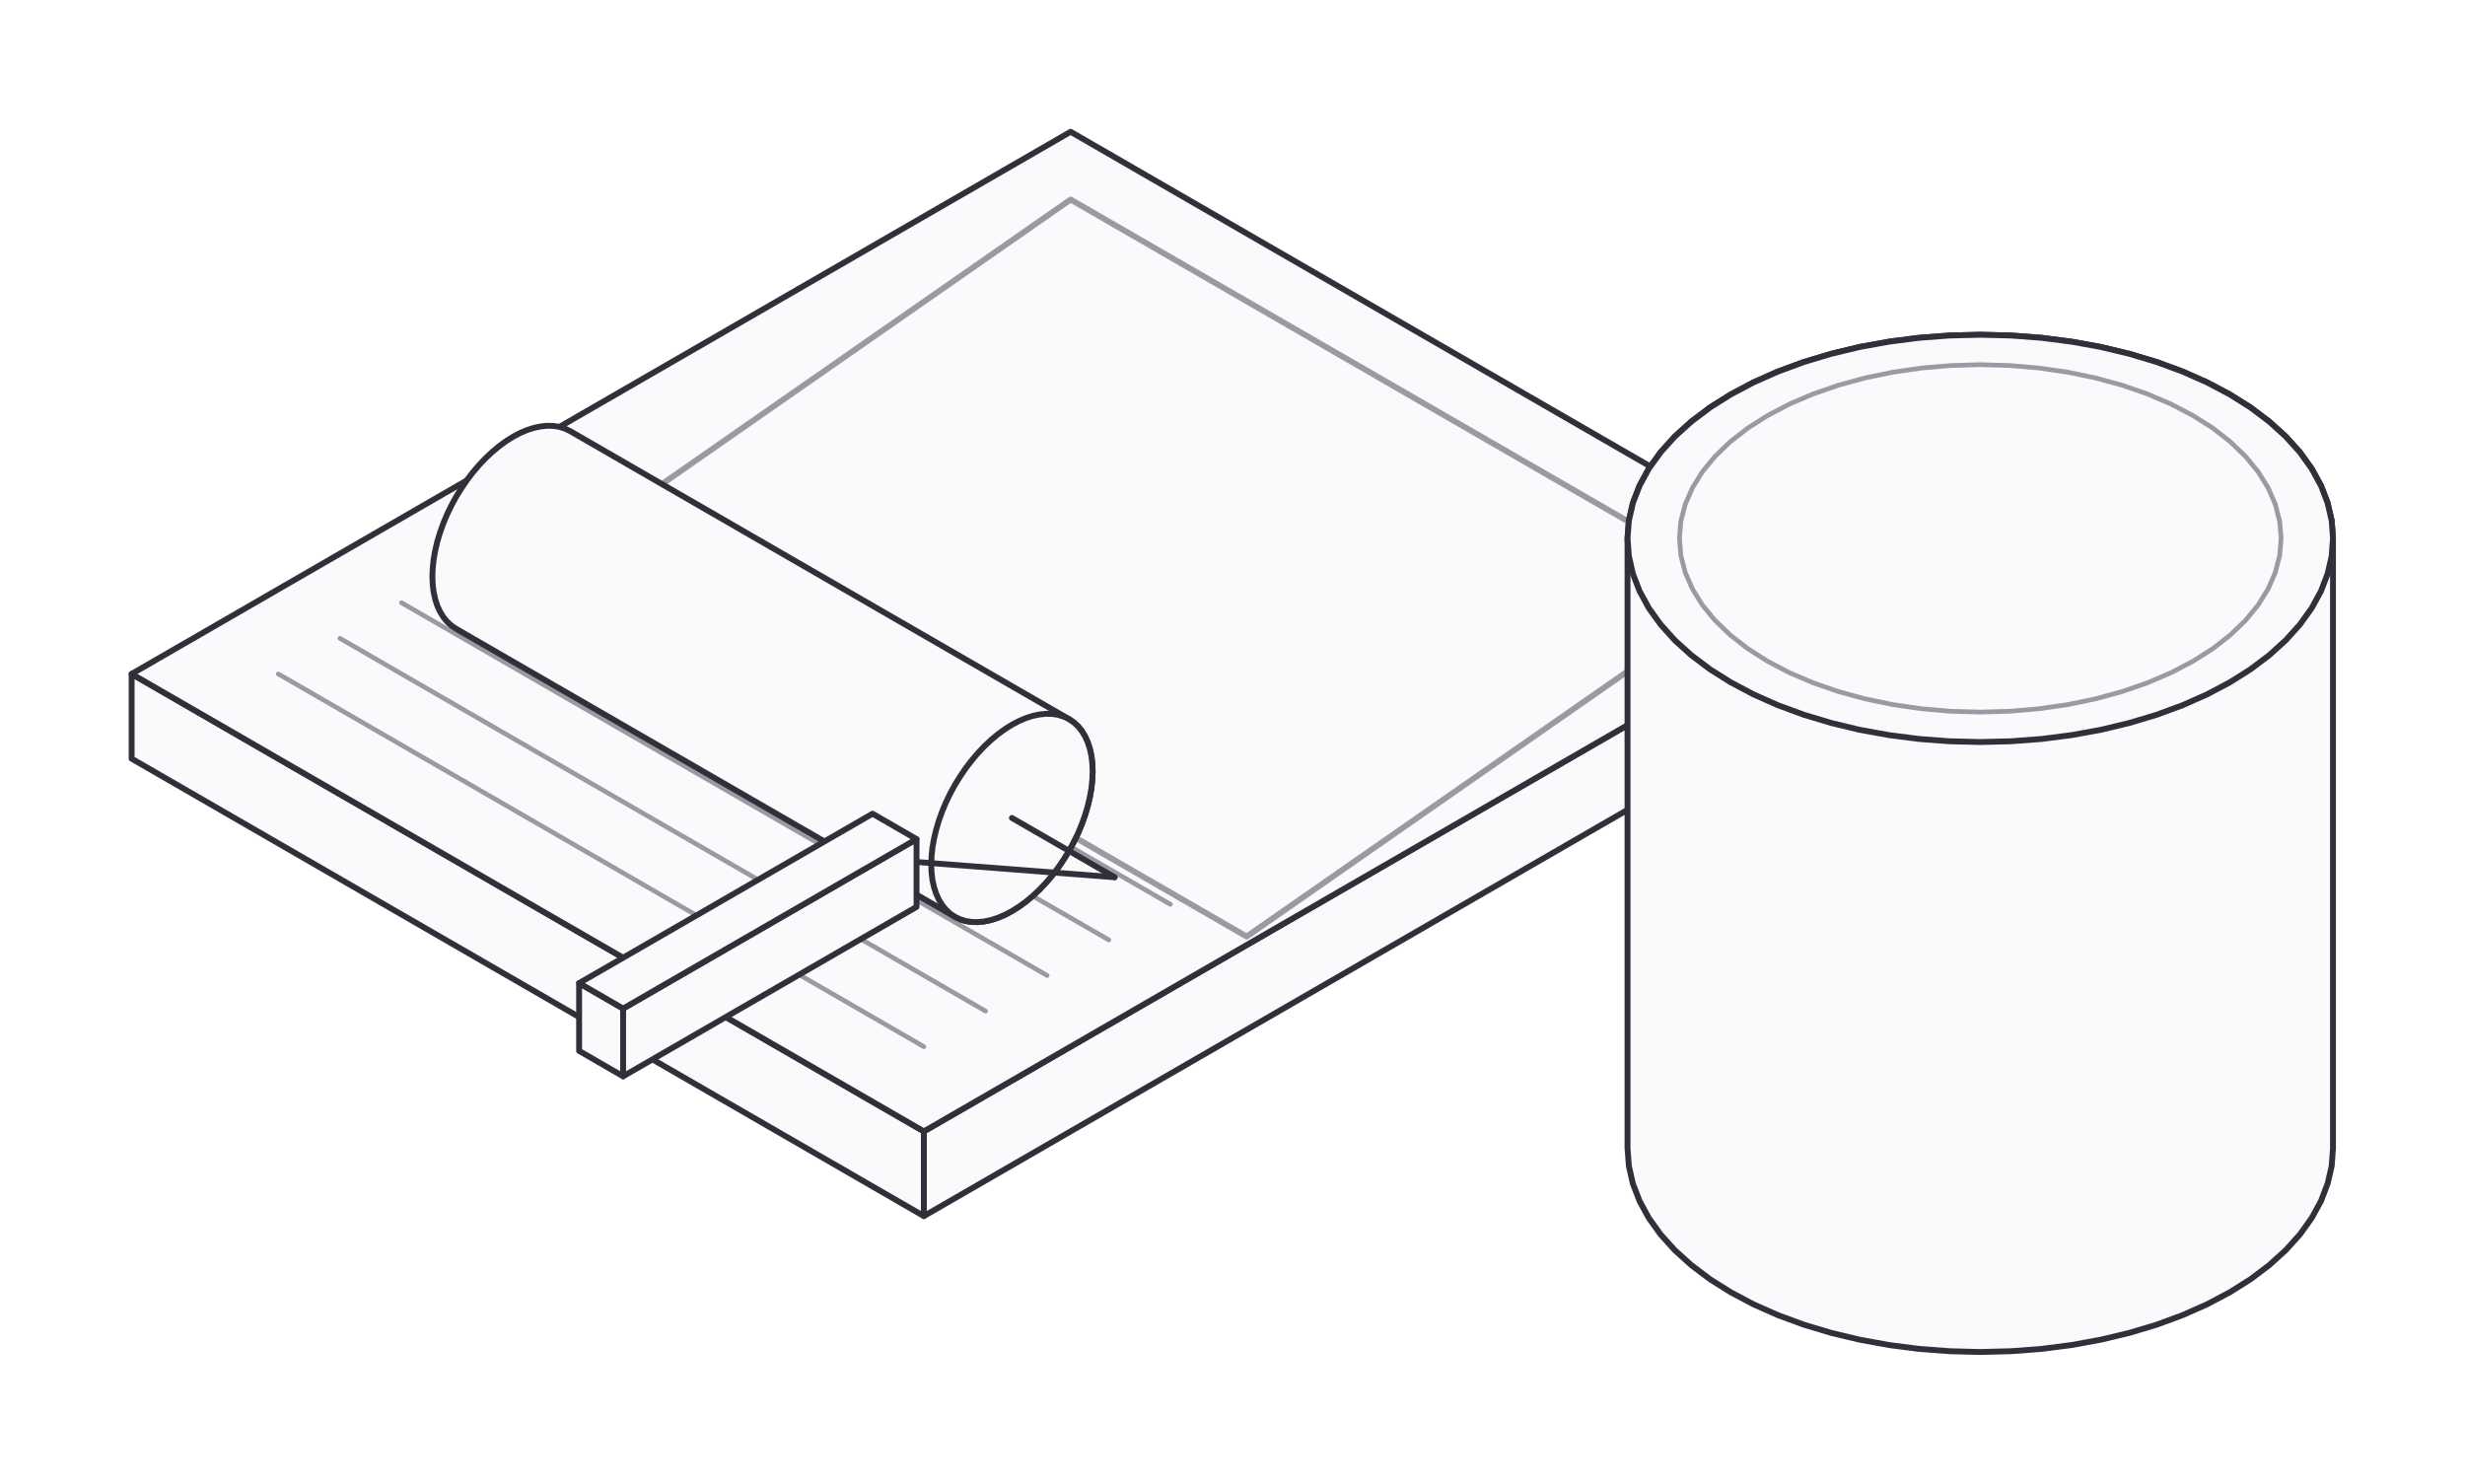
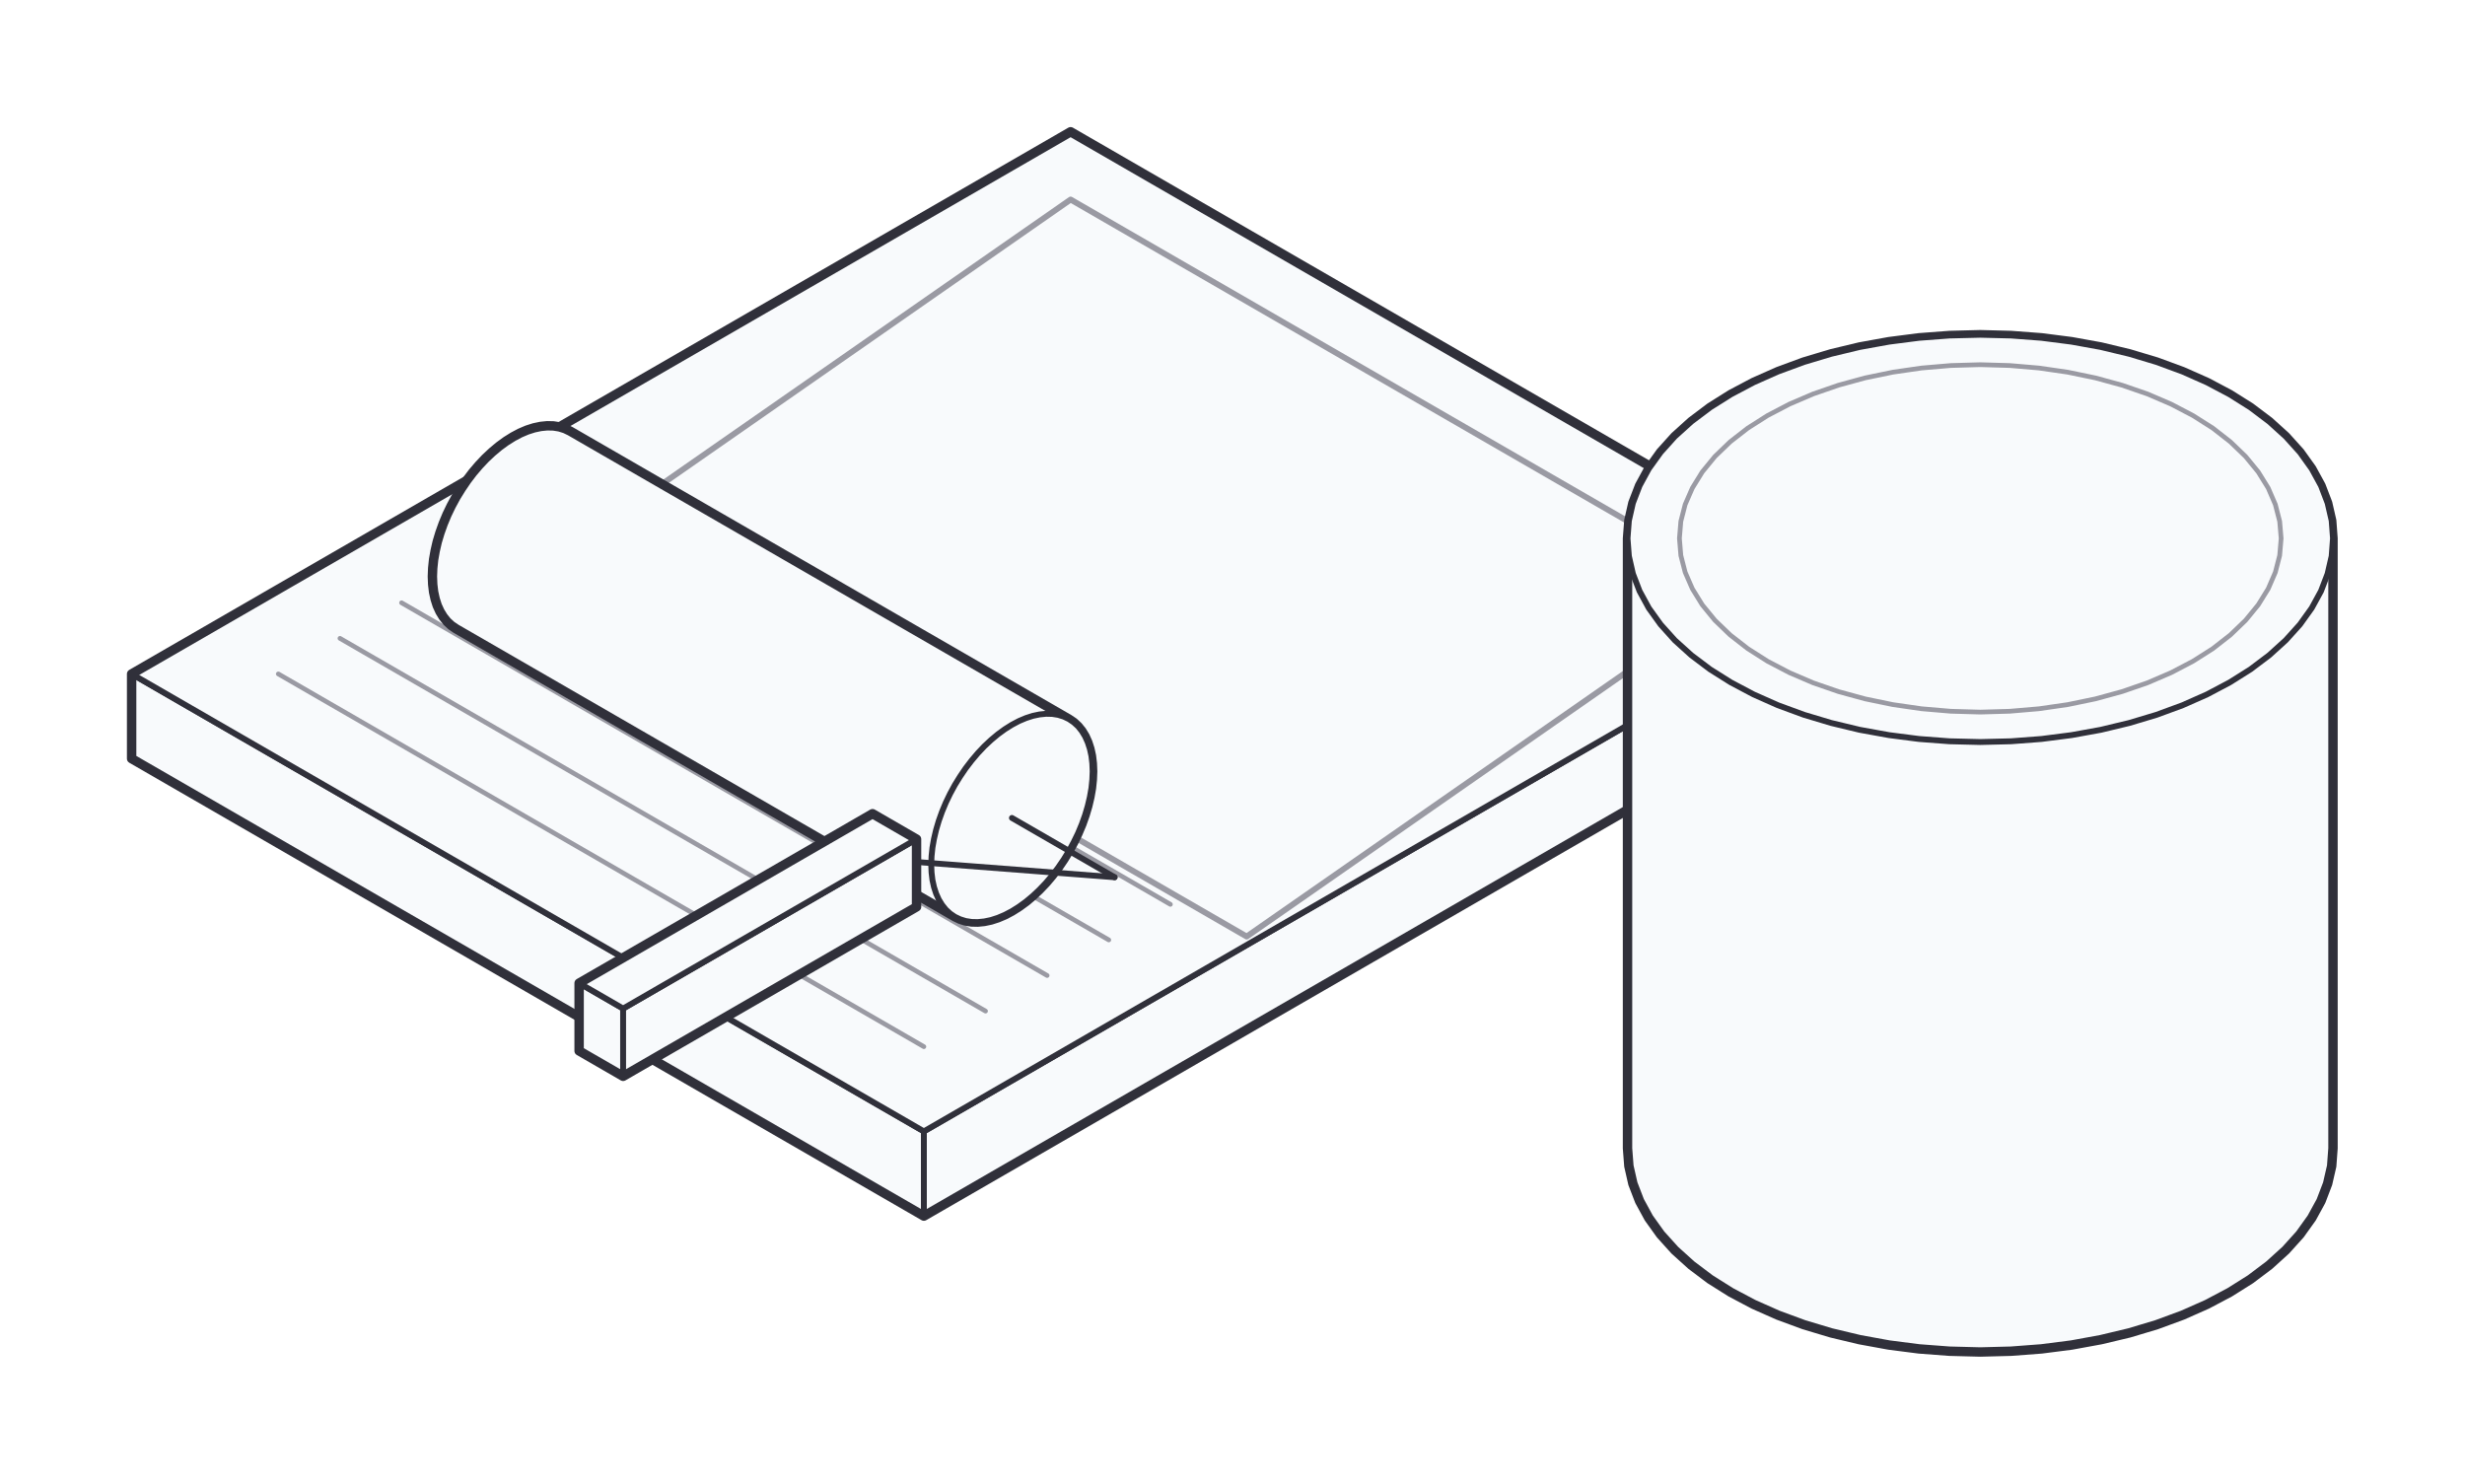
<svg xmlns="http://www.w3.org/2000/svg" viewBox="-227.5 -46.0 523.8 315.3">
  <polygon points="-199.53,115.20 -31.18,212.40 -31.18,194.40 -199.53,97.20" fill="#f8fafc" stroke="#30303a" stroke-width="1.25" stroke-linejoin="round" stroke-linecap="round" vector-effect="non-scaling-stroke" />
  <polygon points="168.36,97.20 -31.18,212.40 -31.18,194.40 168.36,79.20" fill="#f8fafc" stroke="#30303a" stroke-width="1.25" stroke-linejoin="round" stroke-linecap="round" vector-effect="non-scaling-stroke" />
  <polygon points="0.00,-18.00 168.36,79.20 -31.18,194.40 -199.53,97.20" fill="#f8fafc" stroke="#30303a" stroke-width="1.25" stroke-linejoin="round" stroke-linecap="round" vector-effect="non-scaling-stroke" />
+   <polygon points="-199.53,97.20 0.00,-18.00 168.35,79.20 168.35,97.20 -31.18,212.40 -199.53,115.20" fill="none" stroke="#30303a" stroke-width="2.0" stroke-linejoin="round" stroke-linecap="round" vector-effect="non-scaling-stroke" />
  <polygon points="0.00,-3.60 143.41,79.20 37.41,153.00 -106.00,70.20" fill="#f8fafc" stroke="#9a9aa3" stroke-width="1.25" stroke-linejoin="round" stroke-linecap="round" vector-effect="non-scaling-stroke" />
  <line x1="-115.98" y1="66.96" x2="21.20" y2="146.16" fill="none" stroke="#9a9aa3" stroke-width="1" stroke-linejoin="round" stroke-linecap="round" vector-effect="non-scaling-stroke" />
  <line x1="-129.07" y1="74.52" x2="8.11" y2="153.72" fill="none" stroke="#9a9aa3" stroke-width="1" stroke-linejoin="round" stroke-linecap="round" vector-effect="non-scaling-stroke" />
  <line x1="-142.17" y1="82.08" x2="-4.99" y2="161.28" fill="none" stroke="#9a9aa3" stroke-width="1" stroke-linejoin="round" stroke-linecap="round" vector-effect="non-scaling-stroke" />
  <line x1="-155.26" y1="89.64" x2="-18.08" y2="168.84" fill="none" stroke="#9a9aa3" stroke-width="1" stroke-linejoin="round" stroke-linecap="round" vector-effect="non-scaling-stroke" />
  <line x1="-168.36" y1="97.20" x2="-31.18" y2="176.40" fill="none" stroke="#9a9aa3" stroke-width="1" stroke-linejoin="round" stroke-linecap="round" vector-effect="non-scaling-stroke" />
-   <polygon points="-135.62,76.50 -135.55,74.74 -135.36,72.91 -135.03,71.04 -134.59,69.13 -134.01,67.20 -133.32,65.27 -132.52,63.35 -131.61,61.46 -130.60,59.60 -129.49,57.80 -128.31,56.06 -127.05,54.40 -125.72,52.84 -124.34,51.38 -122.91,50.04 -121.45,48.82 -119.97,47.74 -118.47,46.80 -116.98,46.01 -115.50,45.38 -114.03,44.91 -112.61,44.61 -111.23,44.47 -109.90,44.50 -108.64,44.70 -107.45,45.07 -106.35,45.60 -0.35,106.80 0.67,107.49 1.57,108.33 2.38,109.33 3.07,110.46 3.64,111.72 4.09,113.11 4.42,114.61 4.61,116.21 4.68,117.90 4.61,119.66 4.42,121.49 4.09,123.36 3.64,125.27 3.07,127.19 2.38,129.13 1.57,131.05 0.67,132.94 -0.35,134.80 -1.45,136.60 -2.63,138.34 -3.90,140.00 -5.22,141.56 -6.61,143.02 -8.03,144.36 -9.49,145.58 -10.98,146.66 -12.47,147.60 -13.96,148.39 -15.45,149.02 -16.91,149.49 -18.34,149.79 -19.72,149.93 -21.04,149.90 -22.31,149.70 -23.49,149.33 -24.60,148.80 -130.60,87.60 -131.61,86.91 -132.52,86.07 -133.32,85.07 -134.01,83.94 -134.59,82.67 -135.03,81.29 -135.36,79.79 -135.55,78.19" fill="#f8fafc" stroke="#30303a" stroke-width="1.25" stroke-linejoin="round" stroke-linecap="round" vector-effect="non-scaling-stroke" />
+   <polygon points="-135.62,76.50 -135.55,74.74 -135.36,72.91 -135.03,71.04 -134.59,69.13 -134.01,67.20 -133.32,65.27 -132.52,63.35 -131.61,61.46 -130.60,59.60 -129.49,57.80 -128.31,56.06 -127.05,54.40 -125.72,52.84 -124.34,51.38 -122.91,50.04 -121.45,48.82 -119.97,47.74 -118.47,46.80 -116.98,46.01 -115.50,45.38 -114.03,44.91 -112.61,44.61 -111.23,44.47 -109.90,44.50 -108.64,44.70 -107.45,45.07 -106.35,45.60 -0.35,106.80 0.67,107.49 1.57,108.33 2.38,109.33 3.07,110.46 3.64,111.72 4.09,113.11 4.42,114.61 4.61,116.21 4.68,117.90 4.61,119.66 4.42,121.49 4.09,123.36 3.64,125.27 3.07,127.19 2.38,129.13 1.57,131.05 0.67,132.94 -0.35,134.80 -1.45,136.60 -2.63,138.34 -3.90,140.00 -5.22,141.56 -6.61,143.02 -8.03,144.36 -9.49,145.58 -10.98,146.66 -12.47,147.60 -13.96,148.39 -15.45,149.02 -16.91,149.49 -18.34,149.79 -19.72,149.93 -21.04,149.90 -22.31,149.70 -23.49,149.33 -24.60,148.80 -130.60,87.60 -131.61,86.91 -132.52,86.07 -133.32,85.07 -134.01,83.94 -134.59,82.67 -135.03,81.29 -135.36,79.79 -135.55,78.19" fill="#f8fafc" stroke="#30303a" stroke-width="2.0" stroke-linejoin="round" stroke-linecap="round" vector-effect="non-scaling-stroke" />
  <polygon points="-29.62,137.70 -29.55,135.94 -29.36,134.11 -29.03,132.24 -28.58,130.33 -28.01,128.40 -27.32,126.47 -26.52,124.55 -25.61,122.66 -24.60,120.80 -23.49,119.00 -22.31,117.26 -21.04,115.60 -19.72,114.04 -18.34,112.58 -16.91,111.24 -15.45,110.02 -13.97,108.94 -12.47,108.00 -10.98,107.21 -9.49,106.58 -8.03,106.11 -6.61,105.81 -5.22,105.67 -3.90,105.70 -2.64,105.90 -1.45,106.27 -0.35,106.80 0.66,107.49 1.58,108.33 2.38,109.33 3.07,110.46 3.64,111.73 4.09,113.11 4.42,114.61 4.61,116.21 4.68,117.90 4.61,119.66 4.42,121.49 4.09,123.36 3.64,125.27 3.07,127.20 2.38,129.13 1.58,131.05 0.66,132.94 -0.35,134.80 -1.45,136.60 -2.64,138.34 -3.90,140.00 -5.22,141.56 -6.61,143.02 -8.03,144.36 -9.49,145.58 -10.98,146.66 -12.47,147.60 -13.97,148.39 -15.45,149.02 -16.91,149.49 -18.34,149.79 -19.72,149.93 -21.04,149.90 -22.31,149.70 -23.49,149.33 -24.60,148.80 -25.61,148.11 -26.52,147.27 -27.32,146.27 -28.01,145.14 -28.58,143.87 -29.03,142.49 -29.36,140.99 -29.55,139.39" fill="#f8fafc" stroke="#30303a" stroke-width="1.25" stroke-linejoin="round" stroke-linecap="round" vector-effect="non-scaling-stroke" />
  <line x1="-12.47" y1="127.80" x2="9.35" y2="140.40" fill="none" stroke="#30303a" stroke-width="1.25" stroke-linejoin="round" stroke-linecap="round" vector-effect="non-scaling-stroke" />
  <line x1="9.35" y1="140.40" x2="-37.41" y2="136.80" fill="none" stroke="#30303a" stroke-width="1.25" stroke-linejoin="round" stroke-linecap="round" vector-effect="non-scaling-stroke" />
  <polygon points="-104.44,177.30 -95.09,182.70 -95.09,168.30 -104.44,162.90" fill="#f8fafc" stroke="#30303a" stroke-width="1.25" stroke-linejoin="round" stroke-linecap="round" vector-effect="non-scaling-stroke" />
  <polygon points="-32.74,146.70 -95.09,182.70 -95.09,168.30 -32.74,132.30" fill="#f8fafc" stroke="#30303a" stroke-width="1.25" stroke-linejoin="round" stroke-linecap="round" vector-effect="non-scaling-stroke" />
  <polygon points="-42.09,126.90 -32.74,132.30 -95.09,168.30 -104.44,162.90" fill="#f8fafc" stroke="#30303a" stroke-width="1.25" stroke-linejoin="round" stroke-linecap="round" vector-effect="non-scaling-stroke" />
-   <polygon points="118.34,68.40 118.63,64.63 119.48,60.88 120.90,57.20 122.86,53.60 125.36,50.11 128.38,46.76 131.90,43.58 135.88,40.58 140.30,37.80 145.12,35.25 150.31,32.95 155.82,30.92 161.62,29.18 167.66,27.73 173.90,26.60 180.28,25.78 186.76,25.29 193.30,25.12 199.83,25.29 206.31,25.78 212.70,26.60 218.93,27.73 224.97,29.18 230.77,30.92 236.29,32.95 241.48,35.25 246.30,37.80 250.72,40.58 254.70,43.58 258.21,46.76 261.23,50.11 263.73,53.60 265.70,57.20 267.11,60.88 267.97,64.63 268.25,68.40 268.25,198.00 267.97,201.77 267.11,205.51 265.70,209.20 263.73,212.80 261.23,216.29 258.21,219.64 254.70,222.82 250.72,225.82 246.30,228.60 241.48,231.15 236.29,233.45 230.77,235.48 224.97,237.22 218.93,238.66 212.70,239.80 206.31,240.62 199.83,241.11 193.30,241.28 186.76,241.11 180.28,240.62 173.90,239.80 167.66,238.66 161.62,237.22 155.82,235.48 150.31,233.45 145.12,231.15 140.30,228.60 135.88,225.82 131.90,222.82 128.38,219.64 125.36,216.29 122.86,212.80 120.90,209.20 119.48,205.51 118.63,201.77 118.34,198.00" fill="#f8fafc" stroke="#30303a" stroke-width="1.25" stroke-linejoin="round" stroke-linecap="round" vector-effect="non-scaling-stroke" />
+   <polygon points="-104.44,162.90 -42.09,126.90 -32.74,132.30 -32.74,146.70 -95.09,182.70 -104.44,177.30" fill="none" stroke="#30303a" stroke-width="2.0" stroke-linejoin="round" stroke-linecap="round" vector-effect="non-scaling-stroke" />
+   <polygon points="118.34,68.40 118.63,64.63 119.48,60.88 120.90,57.20 122.86,53.60 125.36,50.11 128.38,46.76 131.90,43.58 135.88,40.58 140.30,37.80 145.12,35.25 150.31,32.95 155.82,30.92 161.62,29.18 167.66,27.73 173.90,26.60 180.28,25.78 186.76,25.29 193.30,25.12 199.83,25.29 206.31,25.78 212.70,26.60 218.93,27.73 224.97,29.18 230.77,30.92 236.29,32.95 241.48,35.25 246.30,37.80 250.72,40.58 254.70,43.58 258.21,46.76 261.23,50.11 263.73,53.60 265.70,57.20 267.11,60.88 267.97,64.63 268.25,68.40 268.25,198.00 267.97,201.77 267.11,205.51 265.70,209.20 263.73,212.80 261.23,216.29 258.21,219.64 254.70,222.82 250.72,225.82 246.30,228.60 241.48,231.15 236.29,233.45 230.77,235.48 224.97,237.22 218.93,238.66 212.70,239.80 206.31,240.62 199.83,241.11 193.30,241.28 186.76,241.11 180.28,240.62 173.90,239.80 167.66,238.66 161.62,237.22 155.82,235.48 150.31,233.45 145.12,231.15 140.30,228.60 135.88,225.82 131.90,222.82 128.38,219.64 125.36,216.29 122.86,212.80 120.90,209.20 119.48,205.51 118.63,201.77 118.34,198.00" fill="#f8fafc" stroke="#30303a" stroke-width="2.0" stroke-linejoin="round" stroke-linecap="round" vector-effect="non-scaling-stroke" />
  <polygon points="246.30,99.00 241.48,101.55 236.29,103.85 230.77,105.88 224.97,107.62 218.93,109.07 212.70,110.20 206.31,111.02 199.83,111.51 193.30,111.67 186.76,111.51 180.28,111.02 173.90,110.20 167.66,109.07 161.62,107.62 155.82,105.88 150.30,103.85 145.12,101.55 140.30,99.00 135.88,96.22 131.90,93.22 128.38,90.04 125.37,86.69 122.86,83.20 120.90,79.60 119.48,75.91 118.63,72.17 118.34,68.40 118.63,64.63 119.48,60.89 120.90,57.20 122.86,53.60 125.37,50.11 128.38,46.76 131.90,43.58 135.88,40.58 140.30,37.80 145.12,35.25 150.30,32.95 155.82,30.92 161.62,29.18 167.66,27.73 173.90,26.60 180.28,25.78 186.76,25.29 193.30,25.13 199.83,25.29 206.31,25.78 212.70,26.60 218.93,27.73 224.97,29.18 230.77,30.92 236.29,32.95 241.48,35.25 246.30,37.80 250.72,40.58 254.70,43.58 258.21,46.76 261.23,50.11 263.73,53.60 265.70,57.20 267.11,60.89 267.97,64.63 268.25,68.40 267.97,72.17 267.11,75.91 265.70,79.60 263.73,83.20 261.23,86.69 258.21,90.04 254.70,93.22 250.72,96.22" fill="#f8fafc" stroke="#30303a" stroke-width="1.25" stroke-linejoin="round" stroke-linecap="round" vector-effect="non-scaling-stroke" />
  <polygon points="238.50,94.50 233.85,96.93 228.82,99.09 223.43,100.95 217.76,102.50 211.86,103.72 205.77,104.60 199.56,105.13 193.30,105.31 187.03,105.13 180.82,104.60 174.74,103.72 168.83,102.50 163.16,100.95 157.78,99.09 152.74,96.93 148.09,94.50 143.88,91.82 140.14,88.91 136.91,85.80 134.23,82.53 132.12,79.11 130.59,75.60 129.67,72.02 129.37,68.40 129.67,64.78 130.59,61.20 132.12,57.69 134.23,54.27 136.91,51.00 140.14,47.89 143.88,44.98 148.09,42.30 152.74,39.87 157.78,37.71 163.16,35.85 168.83,34.30 174.74,33.08 180.82,32.20 187.03,31.67 193.30,31.49 199.56,31.67 205.77,32.20 211.86,33.08 217.76,34.30 223.43,35.85 228.82,37.71 233.85,39.87 238.50,42.30 242.72,44.98 246.45,47.89 249.68,51.00 252.36,54.27 254.48,57.69 256.00,61.20 256.92,64.78 257.23,68.40 256.92,72.02 256.00,75.60 254.48,79.11 252.36,82.53 249.68,85.80 246.45,88.91 242.72,91.82" fill="none" stroke="#9a9aa3" stroke-width="1" stroke-linejoin="round" stroke-linecap="round" vector-effect="non-scaling-stroke" />
</svg>
